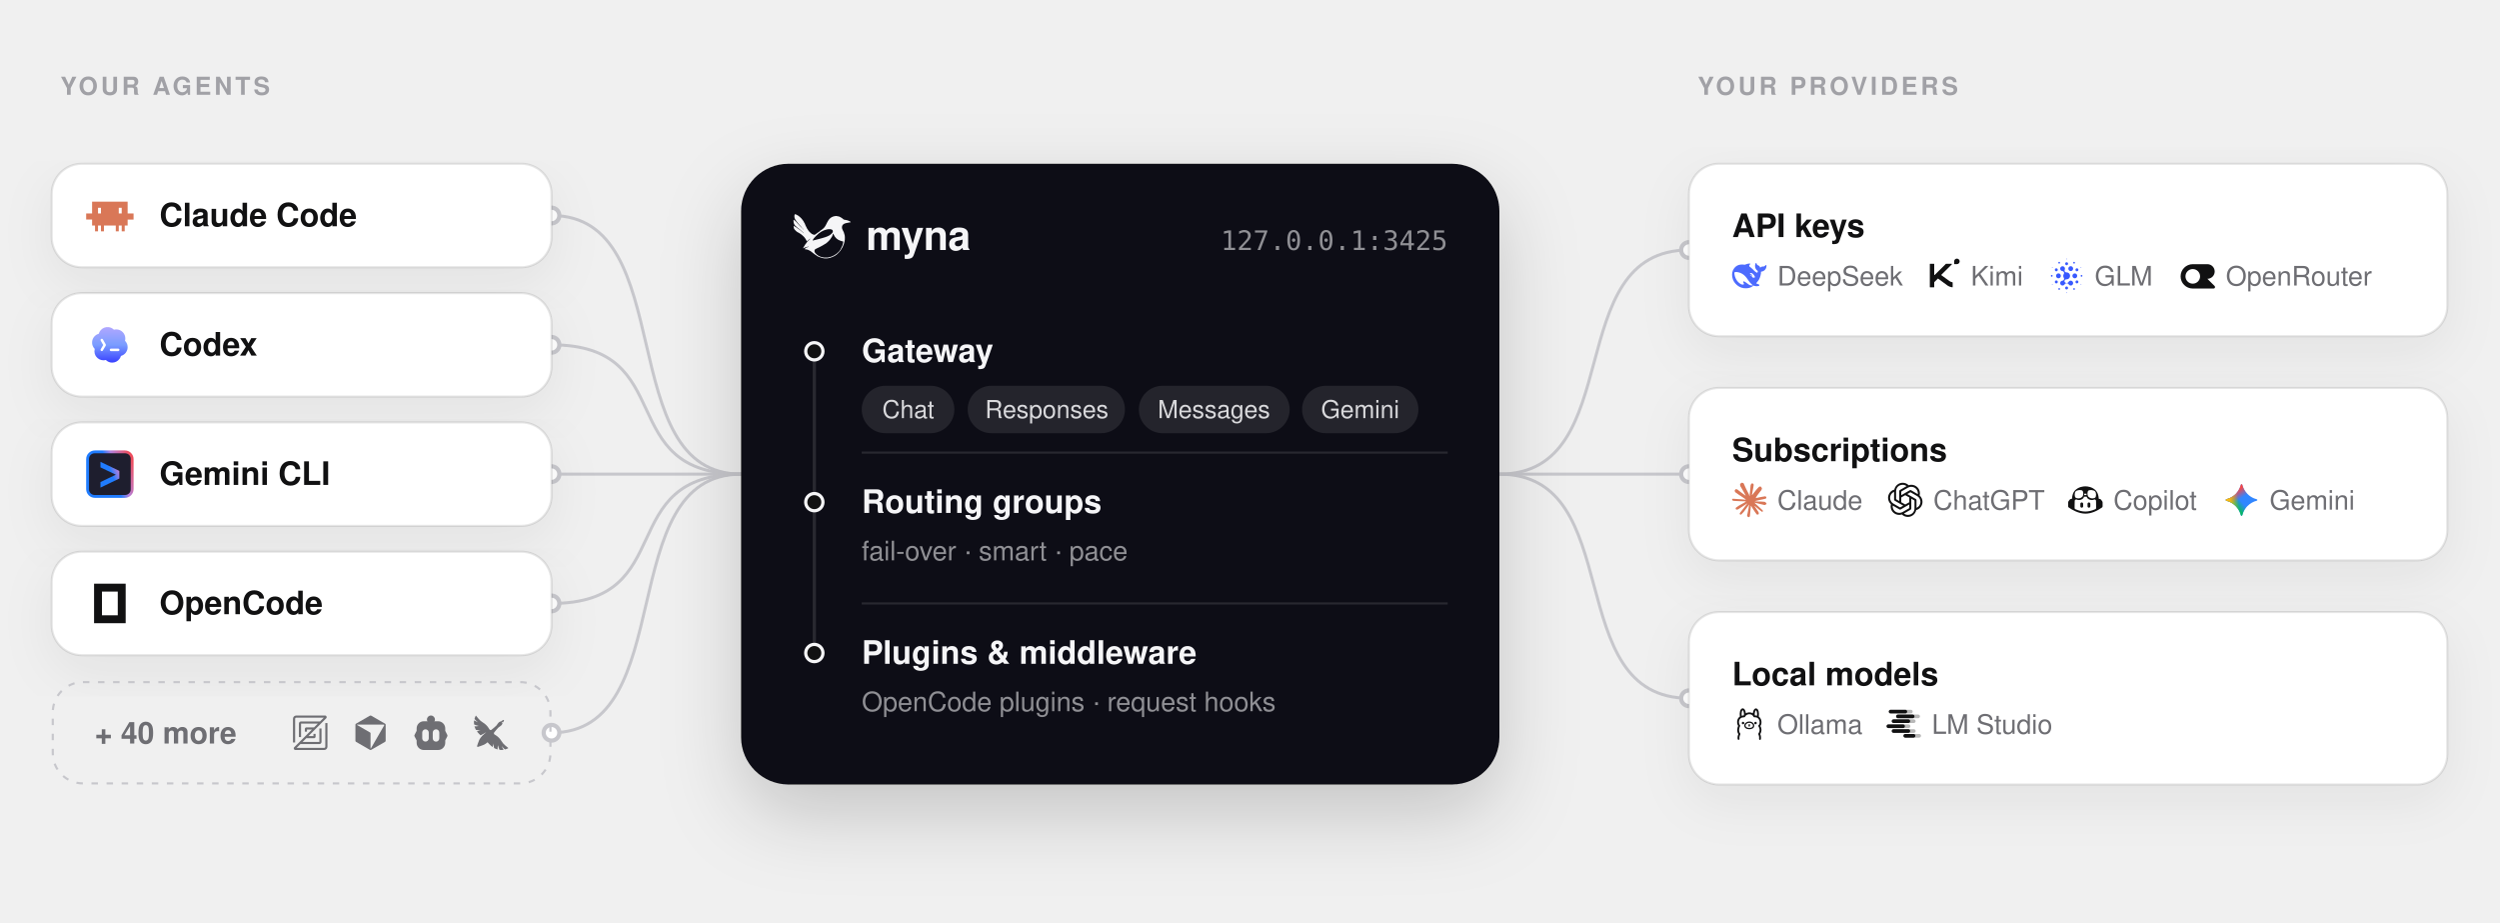
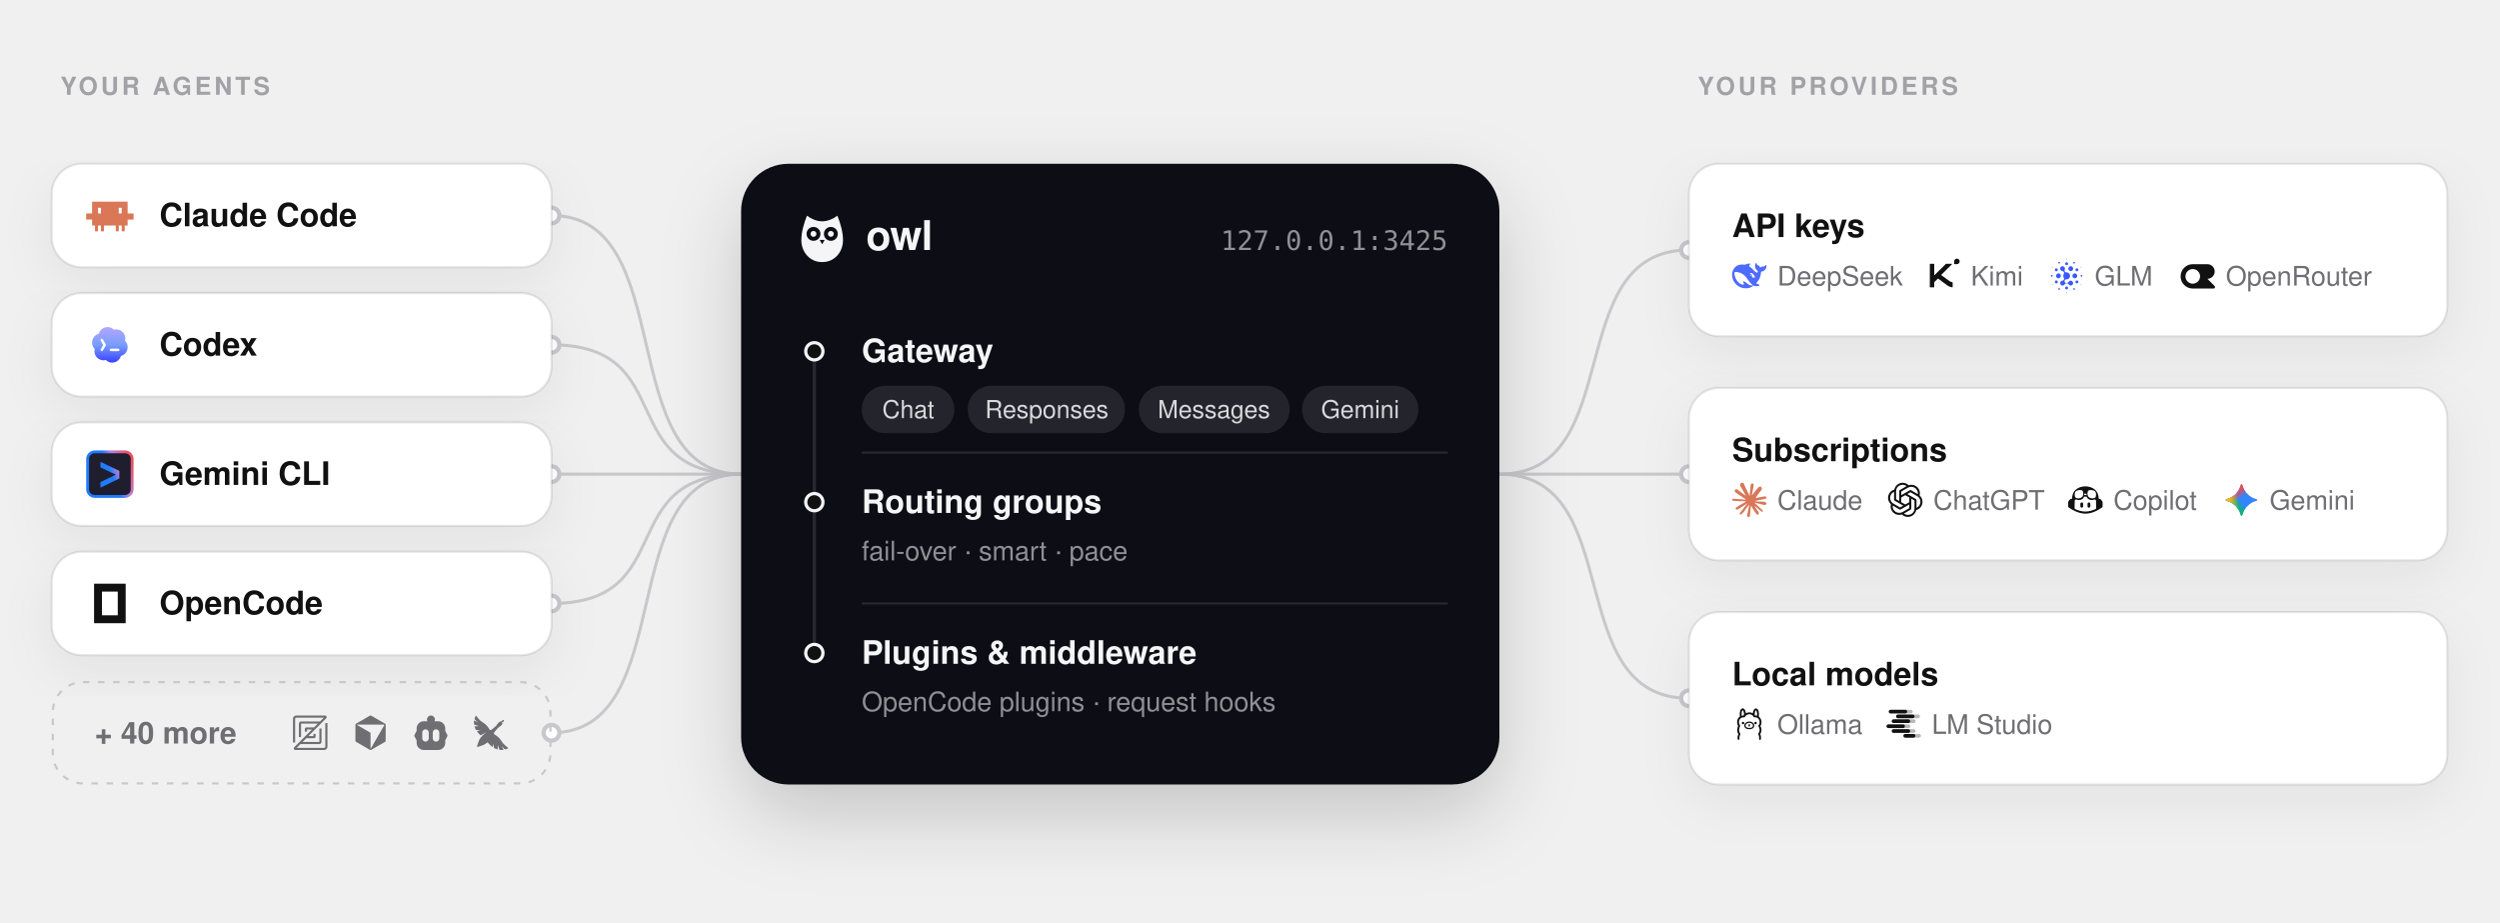
- <svg xmlns="http://www.w3.org/2000/svg" viewBox="0 0 1160 428" width="1160" height="428" role="img" aria-label="myna: agents → gateway → providers">
+ <svg xmlns="http://www.w3.org/2000/svg" viewBox="0 0 1160 428" width="1160" height="428" role="img" aria-label="owl: agents → gateway → providers">
  <defs>
    <filter id="s" x="-20%" y="-20%" width="140%" height="160%">
      <feDropShadow dx="0" dy="1" stdDeviation="1.2" flood-color="#000" flood-opacity="0.05" />
      <feDropShadow dx="0" dy="8" stdDeviation="12" flood-color="#000" flood-opacity="0.06" />
    </filter>
    <filter id="h" x="-30%" y="-30%" width="160%" height="190%">
      <feDropShadow dx="0" dy="14" stdDeviation="18" flood-color="#000" flood-opacity="0.18" />
    </filter>
    <marker id="dot" viewBox="0 0 8 8" refX="4" refY="4" markerWidth="8" markerHeight="8">
      <circle cx="4" cy="4" r="2.6" fill="#ffffff" stroke="#c7c7cc" stroke-width="1.4" />
    </marker>
  </defs>
  <g font-family="-apple-system, BlinkMacSystemFont, &quot;SF Pro Text&quot;, &quot;Segoe UI&quot;, &quot;PingFang SC&quot;, &quot;Hiragino Sans GB&quot;, &quot;Microsoft YaHei&quot;, Helvetica, Arial, sans-serif">
    <text x="28" y="44" font-size="11.5" font-weight="600" letter-spacing="1.4" fill="#a1a1a6">YOUR AGENTS</text>
    <text x="788" y="44" font-size="11.5" font-weight="600" letter-spacing="1.4" fill="#a1a1a6">YOUR PROVIDERS</text>
    <g fill="none" stroke="#c7c7cc" stroke-width="1.4" stroke-linecap="round">
      <path d="M256 100.0 C316 100.0 284 220.0 344 220.0" marker-start="url(#dot)" />
      <path d="M256 160.0 C316 160.0 284 220.0 344 220.0" marker-start="url(#dot)" />
      <path d="M256 220.0 C316 220.0 284 220.0 344 220.0" marker-start="url(#dot)" />
      <path d="M256 280.0 C316 280.0 284 220.0 344 220.0" marker-start="url(#dot)" />
      <path d="M256 340.0 C316 340.0 284 220.0 344 220.0" marker-start="url(#dot)" />
      <path d="M696 220.0 C756 220.0 724 116.0 784 116.0" marker-end="url(#dot)" />
      <path d="M696 220.0 C756 220.0 724 220.0 784 220.0" marker-end="url(#dot)" />
      <path d="M696 220.0 C756 220.0 724 324.0 784 324.0" marker-end="url(#dot)" />
    </g>
    <rect x="24" y="76" width="232" height="48" rx="14" fill="#ffffff" stroke="rgba(17,17,18,0.10)" filter="url(#s)" />
    <svg x="40" y="89.0" width="22" height="22" color="#111112" viewBox="0 0 24 24">
      <path clip-rule="evenodd" d="M20.998 10.949H24v3.102h-3v3.028h-1.487V20H18v-2.921h-1.487V20H15v-2.921H9V20H7.488v-2.921H6V20H4.487v-2.921H3V14.05H0V10.95h3V5h17.998v5.949zM6 10.949h1.488V8.102H6v2.847zm10.51 0H18V8.102h-1.49v2.847z" fill="#D97757" fill-rule="evenodd" />
    </svg>
    <text x="74" y="105.0" font-size="15" font-weight="590" fill="#111112">Claude Code</text>
    <rect x="24" y="136" width="232" height="48" rx="14" fill="#ffffff" stroke="rgba(17,17,18,0.10)" filter="url(#s)" />
    <svg x="40" y="149.0" width="22" height="22" color="#111112" viewBox="0 0 24 24">
      <path d="M19.503 0H4.496A4.496 4.496 0 000 4.496v15.007A4.496 4.496 0 004.496 24h15.007A4.496 4.496 0 0024 19.503V4.496A4.496 4.496 0 0019.503 0z" fill="#fff" />
      <path d="M9.064 3.344a4.578 4.578 0 012.285-.312c1 .115 1.891.54 2.673 1.275.01.01.024.017.037.021a.09.09 0 00.043 0 4.55 4.55 0 013.046.275l.047.022.116.057a4.581 4.581 0 012.188 2.399c.209.51.313 1.041.315 1.595a4.24 4.24 0 01-.134 1.223.123.123 0 00.03.115c.594.607.988 1.33 1.183 2.17.289 1.425-.007 2.71-.887 3.854l-.136.166a4.548 4.548 0 01-2.201 1.388.123.123 0 00-.081.076c-.191.551-.383 1.023-.74 1.494-.9 1.187-2.222 1.846-3.711 1.838-1.187-.006-2.239-.44-3.157-1.302a.107.107 0 00-.105-.024c-.388.125-.78.143-1.204.138a4.441 4.441 0 01-1.945-.466 4.544 4.544 0 01-1.61-1.335c-.152-.202-.303-.392-.414-.617a5.81 5.81 0 01-.37-.961 4.582 4.582 0 01-.014-2.298.124.124 0 00.006-.056.085.085 0 00-.027-.048 4.467 4.467 0 01-1.034-1.651 3.896 3.896 0 01-.251-1.192 5.189 5.189 0 01.141-1.6c.337-1.112.982-1.985 1.933-2.618.212-.141.413-.251.601-.33.215-.089.43-.164.646-.227a.098.098 0 00.065-.066 4.51 4.51 0 01.829-1.615 4.535 4.535 0 011.837-1.388zm3.482 10.565a.637.637 0 000 1.272h3.636a.637.637 0 100-1.272h-3.636zM8.462 9.23a.637.637 0 00-1.106.631l1.272 2.224-1.266 2.136a.636.636 0 101.095.649l1.454-2.455a.636.636 0 00.005-.64L8.462 9.23z" fill="url(#i2-lobe-icons-codex-_R_0_)" />
      <defs>
        <linearGradient gradientUnits="userSpaceOnUse" id="i2-lobe-icons-codex-_R_0_" x1="12" x2="12" y1="3" y2="21">
          <stop stop-color="#B1A7FF" />
          <stop offset=".5" stop-color="#7A9DFF" />
          <stop offset="1" stop-color="#3941FF" />
        </linearGradient>
      </defs>
    </svg>
    <text x="74" y="165.0" font-size="15" font-weight="590" fill="#111112">Codex</text>
    <rect x="24" y="196" width="232" height="48" rx="14" fill="#ffffff" stroke="rgba(17,17,18,0.10)" filter="url(#s)" />
    <svg x="40" y="209.0" width="22" height="22" color="#111112" viewBox="0 0 24 24">
      <path d="M0 4.391A4.391 4.391 0 014.391 0h15.217A4.391 4.391 0 0124 4.391v15.217A4.391 4.391 0 0119.608 24H4.391A4.391 4.391 0 010 19.608V4.391z" fill="url(#i3-lobe-icons-gemini-cli-_R_0_)" />
      <path clip-rule="evenodd" d="M19.74 1.444a2.816 2.816 0 012.816 2.816v15.48a2.816 2.816 0 01-2.816 2.816H4.26a2.816 2.816 0 01-2.816-2.816V4.26A2.816 2.816 0 014.26 1.444h15.48zM7.236 8.564l7.752 3.728-7.752 3.727v2.802l9.557-4.596v-3.866L7.236 5.763v2.801z" fill="#1E1E2E" fill-rule="evenodd" />
      <defs>
        <linearGradient gradientUnits="userSpaceOnUse" id="i3-lobe-icons-gemini-cli-_R_0_" x1="24" x2="0" y1="6.587" y2="16.494">
          <stop stop-color="#EE4D5D" />
          <stop offset=".328" stop-color="#B381DD" />
          <stop offset=".476" stop-color="#207CFE" />
        </linearGradient>
      </defs>
    </svg>
    <text x="74" y="225.0" font-size="15" font-weight="590" fill="#111112">Gemini CLI</text>
    <rect x="24" y="256" width="232" height="48" rx="14" fill="#ffffff" stroke="rgba(17,17,18,0.10)" filter="url(#s)" />
    <svg x="40" y="269.0" width="22" height="22" color="#111112" fill="currentColor" fill-rule="evenodd" viewBox="0 0 24 24">
      <path d="M16 6H8v12h8V6zm4 16H4V2h16v20z" />
    </svg>
    <text x="74" y="285.0" font-size="15" font-weight="590" fill="#111112">OpenCode</text>
    <rect x="24.5" y="316.5" width="231" height="47" rx="14" fill="none" stroke="#c7c7cc" stroke-dasharray="3 4" />
    <text x="44" y="345.0" font-size="14" font-weight="590" fill="#6e6e73">+ 40 more</text>
    <svg x="220" y="332.0" width="16" height="16" color="#6e6e73" fill="currentColor" fill-rule="evenodd" viewBox="0 0 24 24">
      <path d="M21.595 23.61c1.167-.254 2.405-.944 2.405-.944l-2.167-1.784a12.124 12.124 0 01-2.695-3.131 12.127 12.127 0 00-3.97-4.049l-.794-.462a1.115 1.115 0 01-.488-.815.844.844 0 01.154-.575c.413-.582 2.548-3.115 2.94-3.44.503-.416 1.065-.762 1.586-1.159.074-.056.148-.112.221-.17.003-.002.007-.004.009-.007.167-.131.325-.272.45-.438.453-.524.563-.988.59-1.193-.061-.197-.244-.639-.753-1.148.319.02.705.272 1.056.569.235-.376.481-.773.727-1.171.165-.266-.08-.465-.086-.471h-.001V3.22c-.007-.007-.206-.25-.471-.086-.567.35-1.134.702-1.639 1.021 0 0-.597-.012-1.305.599a2.464 2.464 0 00-.438.45l-.007.009c-.058.072-.114.147-.17.221-.397.521-.743 1.083-1.16 1.587-.323.391-2.857 2.526-3.44 2.94a.842.842 0 01-.574.153 1.115 1.115 0 01-.815-.488l-.462-.794a12.123 12.123 0 00-4.049-3.97 12.133 12.133 0 01-3.13-2.695L1.332 0S.643 1.238.39 2.405c.352.428 1.27 1.49 2.34 2.302C1.58 4.167.73 3.75.06 3.4c-.103.765-.063 1.92.043 2.816.726.317 1.961.806 3.219 1.066-1.006.236-2.11.278-2.961.262.15.554.358 1.119.64 1.688.119.263.25.52.39.77.452.125 2.222.383 3.164.171l-2.51.897a27.776 27.776 0 002.544 2.726c2.031-1.092 2.494-1.241 4.018-2.238-2.467 2.008-3.108 2.828-3.8 3.67l-.483.678c-.25.351-.469.725-.65 1.117-.61 1.31-1.47 4.1-1.47 4.1-.154.486.202.842.674.674 0 0 2.79-.861 4.1-1.47.392-.182.766-.4 1.118-.65l.677-.483c.227-.187.453-.37.701-.586 0 0 1.705 2.02 3.458 3.349l.896-2.511c-.211.942.046 2.712.17 3.163.252.142.509.272.772.392.569.28 1.134.49 1.688.64-.016-.853.026-1.956.261-2.962.26 1.258.75 2.493 1.067 3.219.895.106 2.051.146 2.816.043a73.87 73.87 0 01-1.308-2.67c.811 1.07 1.874 1.988 2.302 2.34h-.001z" />
    </svg>
    <svg x="192" y="332.0" width="16" height="16" color="#6e6e73" fill="currentColor" fill-rule="evenodd" viewBox="0 0 24 24">
      <path d="M17.035 3.991c2.75 0 4.98 2.24 4.98 5.003v1.667l1.45 2.896a1.01 1.01 0 01-.002.909l-1.448 2.864v1.668c0 2.762-2.23 5.002-4.98 5.002H7.074c-2.751 0-4.98-2.24-4.98-5.002V17.33l-1.48-2.855a1.01 1.01 0 01-.003-.927l1.482-2.887V8.994c0-2.763 2.23-5.003 4.98-5.003h9.962zM8.265 9.6a2.274 2.274 0 00-2.274 2.274v4.042a2.274 2.274 0 004.547 0v-4.042A2.274 2.274 0 008.265 9.6zm7.326 0a2.274 2.274 0 00-2.274 2.274v4.042a2.274 2.274 0 104.548 0v-4.042A2.274 2.274 0 0015.59 9.6z" />
      <path d="M12.054 5.558a2.779 2.779 0 100-5.558 2.779 2.779 0 000 5.558z" />
    </svg>
    <svg x="164" y="332.0" width="16" height="16" color="#6e6e73" fill="currentColor" fill-rule="evenodd" viewBox="0 0 24 24">
      <path d="M22.106 5.68L12.5.135a.998.998 0 00-.998 0L1.893 5.68a.84.84 0 00-.419.726v11.186c0 .3.16.577.42.727l9.607 5.547a.999.999 0 00.998 0l9.608-5.547a.84.84 0 00.42-.727V6.407a.84.84 0 00-.42-.726zm-.603 1.176L12.228 22.92c-.063.108-.228.064-.228-.061V12.34a.59.59 0 00-.295-.51l-9.11-5.26c-.107-.062-.063-.228.062-.228h18.55c.264 0 .428.286.296.514z" />
    </svg>
    <svg x="136" y="332.0" width="16" height="16" color="#6e6e73" fill="currentColor" fill-rule="evenodd" viewBox="0 0 96 96">
      <path clip-rule="evenodd" d="M9 6C7.343 6 6 7.343 6 9V75H0V9C0 4.029 4.029 0 9 0H89.379C93.388 0 95.395 4.847 92.561 7.682L43.055 57.188H57V51H63V58.688C63 61.173 60.985 63.188 58.5 63.188H37.055L26.743 73.5H73.5V36H79.5V73.5C79.5 76.814 76.814 79.5 73.5 79.5H20.743L10.243 90H87C88.657 90 90 88.657 90 87V21H96V87C96 91.971 91.971 96 87 96H6.621C2.612 96 0.605 91.153 3.439 88.318L52.757 39H39V45H33V37.5C33 35.015 35.015 33 37.5 33H58.757L69.257 22.5H22.5V60H16.5V22.5C16.5 19.186 19.186 16.5 22.5 16.5H75.257L85.757 6H9Z" />
    </svg>
    <rect x="784" y="76" width="352" height="80" rx="14" fill="#ffffff" stroke="rgba(17,17,18,0.10)" filter="url(#s)" />
    <text x="804" y="110" font-size="15" font-weight="590" fill="#111112">API keys</text>
    <svg x="804" y="120" width="16" height="16" color="#111112" viewBox="0 0 24 24">
      <path d="M23.748 4.482c-.254-.124-.364.113-.512.234-.051.039-.094.09-.137.136-.372.397-.806.657-1.373.626-.829-.046-1.537.214-2.163.848-.133-.782-.575-1.248-1.247-1.548-.352-.156-.708-.311-.955-.65-.172-.241-.219-.51-.305-.774-.055-.16-.11-.323-.293-.35-.2-.031-.278.136-.356.276-.313.572-.434 1.202-.422 1.84.027 1.436.633 2.58 1.838 3.393.137.093.172.187.129.323-.082.28-.18.552-.266.833-.055.179-.137.217-.329.14a5.526 5.526 0 01-1.736-1.18c-.857-.828-1.631-1.742-2.597-2.458a11.365 11.365 0 00-.689-.471c-.985-.957.13-1.743.388-1.836.27-.098.093-.432-.779-.428-.872.004-1.67.295-2.687.684a3.055 3.055 0 01-.465.137 9.597 9.597 0 00-2.883-.102c-1.885.21-3.39 1.102-4.497 2.623C.082 8.606-.231 10.684.152 12.85c.403 2.284 1.569 4.175 3.36 5.653 1.858 1.533 3.997 2.284 6.438 2.14 1.482-.085 3.133-.284 4.994-1.86.47.234.962.327 1.78.397.63.059 1.236-.03 1.705-.128.735-.156.684-.837.419-.961-2.155-1.004-1.682-.595-2.113-.926 1.096-1.296 2.746-2.642 3.392-7.003.05-.347.007-.565 0-.845-.004-.17.035-.237.23-.256a4.173 4.173 0 001.545-.475c1.396-.763 1.96-2.015 2.093-3.517.02-.23-.004-.467-.247-.588zM11.581 18c-2.089-1.642-3.102-2.183-3.52-2.16-.392.024-.321.471-.235.763.09.288.207.486.371.739.114.167.192.416-.113.603-.673.416-1.842-.14-1.897-.167-1.361-.802-2.5-1.86-3.301-3.307-.774-1.393-1.224-2.887-1.298-4.482-.02-.386.093-.522.477-.592a4.696 4.696 0 011.529-.039c2.132.312 3.946 1.265 5.468 2.774.868.86 1.525 1.887 2.202 2.891.72 1.066 1.494 2.082 2.48 2.914.348.292.625.514.891.677-.802.09-2.14.11-3.054-.614zm1-6.44a.306.306 0 01.415-.287.302.302 0 01.2.288.306.306 0 01-.31.307.303.303 0 01-.304-.308zm3.11 1.596c-.2.081-.399.151-.59.16a1.245 1.245 0 01-.798-.254c-.274-.23-.47-.358-.552-.758a1.73 1.73 0 01.016-.588c.07-.327-.008-.537-.239-.727-.187-.156-.426-.199-.688-.199a.559.559 0 01-.254-.078c-.11-.054-.2-.19-.114-.358.028-.054.16-.186.192-.21.356-.202.767-.136 1.146.016.352.144.618.408 1.001.782.391.451.462.576.685.914.176.265.336.537.445.848.067.195-.019.354-.25.452z" fill="#4D6BFE" />
    </svg>
    <text x="825" y="132.5" font-size="12.5" fill="#6e6e73">DeepSeek</text>
    <svg x="893.8" y="120" width="16" height="16" color="#111112" fill="currentColor" fill-rule="evenodd" viewBox="0 0 24 24">
      <path d="M21.846 0a1.923 1.923 0 110 3.846H20.15a.226.226 0 01-.227-.226V1.923C19.923.861 20.784 0 21.846 0z" />
      <path d="M11.065 11.199l7.257-7.2c.137-.136.06-.41-.116-.41H14.3a.164.164 0 00-.117.051l-7.82 7.756c-.122.12-.302.013-.302-.179V3.82c0-.127-.083-.23-.185-.23H3.186c-.103 0-.186.103-.186.23V19.77c0 .128.083.23.186.23h2.69c.103 0 .186-.102.186-.23v-3.25c0-.069.025-.135.069-.178l2.424-2.406a.158.158 0 01.205-.023l6.484 4.772a7.677 7.677 0 003.453 1.283c.108.012.2-.095.2-.23v-3.06c0-.117-.07-.212-.164-.227a5.028 5.028 0 01-2.027-.807l-5.613-4.064c-.117-.078-.132-.279-.028-.381z" />
    </svg>
    <text x="914.8" y="132.5" font-size="12.5" fill="#6e6e73">Kimi</text>
    <svg x="951.3" y="120" width="16" height="16" color="#111112" viewBox="0 0 24 24">
      <path d="M11.991 23.503a.24.24 0 00-.244.248.24.24 0 00.244.249.24.24 0 00.245-.249.24.24 0 00-.22-.247l-.025-.001zM9.671 5.365a1.697 1.697 0 011.099 2.132l-.071.172-.016.04-.018.054c-.07.16-.104.32-.104.498-.035.71.47 1.279 1.186 1.314h.366c1.309.053 2.338 1.173 2.286 2.523-.052 1.332-1.152 2.38-2.478 2.327h-.174c-.715.018-1.274.64-1.239 1.368 0 .124.018.23.053.337.209.373.54.658.96.8.75.23 1.517-.125 1.9-.782l.018-.035c.402-.64 1.17-.96 1.92-.711.854.284 1.378 1.226 1.099 2.167a1.661 1.661 0 01-2.077 1.102 1.711 1.711 0 01-.907-.711l-.017-.035c-.2-.323-.463-.58-.851-.711l-.056-.018a1.646 1.646 0 00-1.954.746 1.66 1.66 0 01-1.065.764 1.677 1.677 0 01-1.989-1.279c-.209-.906.332-1.83 1.257-2.043a1.51 1.51 0 01.296-.035h.018c.68-.071 1.151-.622 1.116-1.333a1.307 1.307 0 00-.227-.693 2.515 2.515 0 01-.366-1.403 2.39 2.39 0 01.366-1.208c.14-.195.21-.444.227-.693.018-.71-.506-1.261-1.186-1.332l-.07-.018a1.43 1.43 0 01-.299-.07l-.05-.019a1.7 1.7 0 01-1.047-2.114 1.68 1.68 0 012.094-1.101zm-5.575 10.11c.26-.264.639-.367.994-.27.355.096.633.379.728.74.095.362-.007.748-.267 1.013-.402.41-1.053.41-1.455 0a1.062 1.062 0 010-1.482zm14.845-.294c.359-.09.738.024.992.297.254.274.344.665.237 1.025-.107.36-.396.634-.756.718-.551.128-1.1-.22-1.23-.781a1.05 1.05 0 01.757-1.26zm-.064-4.39c.314.32.49.753.49 1.206 0 .452-.176.886-.49 1.206-.315.32-.74.5-1.185.5-.444 0-.87-.18-1.184-.5a1.727 1.727 0 010-2.412 1.654 1.654 0 012.369 0zm-11.243.163c.364.484.447 1.128.218 1.691a1.665 1.665 0 01-2.188.923c-.855-.36-1.26-1.358-.907-2.228a1.68 1.68 0 011.33-1.038c.593-.08 1.183.169 1.547.652zm11.545-4.221c.368 0 .708.2.892.524.184.324.184.724 0 1.048a1.026 1.026 0 01-.892.524c-.568 0-1.03-.47-1.03-1.048 0-.579.462-1.048 1.03-1.048zm-14.358 0c.368 0 .707.2.891.524.184.324.184.724 0 1.048a1.026 1.026 0 01-.891.524c-.569 0-1.03-.47-1.03-1.048 0-.579.461-1.048 1.03-1.048zm10.031-1.475c.925 0 1.675.764 1.675 1.706s-.75 1.705-1.675 1.705-1.674-.763-1.674-1.705c0-.942.75-1.706 1.674-1.706zm-2.626-.684c.362-.082.653-.356.761-.718a1.062 1.062 0 00-.238-1.028 1.017 1.017 0 00-.996-.294c-.547.14-.881.7-.752 1.257.13.558.675.907 1.225.783zm0 16.876c.359-.087.644-.36.75-.72a1.062 1.062 0 00-.237-1.019 1.018 1.018 0 00-.985-.301 1.037 1.037 0 00-.762.717c-.108.361-.017.754.239 1.028.245.263.606.377.953.305l.043-.01zM17.19 3.5a.631.631 0 00.628-.64c0-.355-.279-.64-.628-.64a.631.631 0 00-.628.64c0 .355.28.64.628.64zm-10.38 0a.631.631 0 00.628-.64c0-.355-.28-.64-.628-.64a.631.631 0 00-.628.64c0 .355.279.64.628.64zm-5.182 7.852a.631.631 0 00-.628.64c0 .354.28.639.628.639a.63.63 0 00.627-.606l.001-.034a.62.62 0 00-.628-.64zm5.182 9.13a.631.631 0 00-.628.64c0 .355.279.64.628.64a.631.631 0 00.628-.64c0-.355-.28-.64-.628-.64zm10.38.018a.631.631 0 00-.628.64c0 .355.28.64.628.64a.631.631 0 00.628-.64c0-.355-.279-.64-.628-.64zm5.182-9.148a.631.631 0 00-.628.64c0 .354.279.639.628.639a.631.631 0 00.628-.64c0-.355-.28-.64-.628-.64zm-.384-4.992a.24.24 0 00.244-.249.24.24 0 00-.244-.249.24.24 0 00-.244.249c0 .142.122.249.244.249zM11.991.497a.24.24 0 00.245-.248A.24.24 0 0011.99 0a.24.24 0 00-.244.249c0 .133.108.236.223.247l.021.001zM2.011 6.36a.24.24 0 00.245-.249.24.24 0 00-.244-.249.24.24 0 00-.244.249.24.24 0 00.244.249zm0 11.263a.24.24 0 00-.243.248.24.24 0 00.244.249.24.24 0 00.244-.249.252.252 0 00-.244-.248zm19.995-.018a.24.24 0 00-.245.248.24.24 0 00.245.25.24.24 0 00.244-.25.252.252 0 00-.244-.248z" fill="#3859FF" fill-rule="nonzero" />
    </svg>
    <text x="972.3" y="132.5" font-size="12.5" fill="#6e6e73">GLM</text>
    <svg x="1012.2" y="120" width="16" height="16" color="#111112" fill="currentColor" fill-rule="evenodd" viewBox="0 0 24 24">
      <path d="M18.654 3.87a5.087 5.087 0 110 10.174L23.7 19.09c.64.641.187 1.737-.72 1.737H8.48a8.479 8.479 0 010-16.958h10.175zM8.479 7.26a5.087 5.087 0 100 10.176 5.087 5.087 0 000-10.175z" />
    </svg>
    <text x="1033.2" y="132.5" font-size="12.5" fill="#6e6e73">OpenRouter</text>
    <rect x="784" y="180" width="352" height="80" rx="14" fill="#ffffff" stroke="rgba(17,17,18,0.10)" filter="url(#s)" />
    <text x="804" y="214" font-size="15" font-weight="590" fill="#111112">Subscriptions</text>
    <svg x="804" y="224" width="16" height="16" color="#111112" viewBox="0 0 24 24">
      <path d="M4.709 15.955l4.72-2.647.08-.23-.08-.128H9.2l-.79-.048-2.698-.073-2.339-.097-2.266-.122-.571-.121L0 11.784l.055-.352.48-.321.686.06 1.52.103 2.278.158 1.652.097 2.449.255h.389l.055-.157-.134-.098-.103-.097-2.358-1.596-2.552-1.688-1.336-.972-.724-.491-.364-.462-.158-1.008.656-.722.881.06.225.061.893.686 1.908 1.476 2.491 1.833.365.304.145-.103.019-.073-.164-.274-1.355-2.446-1.446-2.49-.644-1.032-.17-.619a2.97 2.97 0 01-.104-.729L6.283.134 6.696 0l.996.134.42.364.62 1.414 1.002 2.229 1.555 3.03.456.898.243.832.091.255h.158V9.01l.128-1.706.237-2.095.23-2.695.08-.76.376-.91.747-.492.584.28.48.685-.067.444-.286 1.851-.559 2.903-.364 1.942h.212l.243-.242.985-1.306 1.652-2.064.73-.82.85-.904.547-.431h1.033l.76 1.129-.34 1.166-1.064 1.347-.881 1.142-1.264 1.7-.79 1.36.073.11.188-.02 2.856-.606 1.543-.28 1.841-.315.833.388.091.395-.328.807-1.969.486-2.309.462-3.439.813-.042.03.049.061 1.549.146.662.036h1.622l3.02.225.79.522.474.638-.079.485-1.215.62-1.64-.389-3.829-.91-1.312-.329h-.182v.11l1.093 1.068 2.006 1.81 2.509 2.33.127.578-.322.455-.34-.049-2.205-1.657-.851-.747-1.926-1.62h-.128v.17l.444.649 2.345 3.521.122 1.08-.17.353-.608.213-.668-.122-1.374-1.925-1.415-2.167-1.143-1.943-.14.08-.674 7.254-.316.37-.729.28-.607-.461-.322-.747.322-1.476.389-1.924.315-1.53.286-1.9.17-.632-.012-.042-.14.018-1.434 1.967-2.18 2.945-1.726 1.845-.414.164-.717-.37.067-.662.401-.589 2.388-3.036 1.44-1.882.93-1.086-.006-.158h-.055L4.132 18.56l-1.13.146-.487-.456.061-.746.231-.243 1.908-1.312-.006.006z" fill="#D97757" fill-rule="nonzero" />
    </svg>
    <text x="825" y="236.5" font-size="12.5" fill="#6e6e73">Claude</text>
    <svg x="876.4" y="224" width="16" height="16" color="#111112" fill="currentColor" fill-rule="evenodd" viewBox="0 0 24 24">
      <path d="M9.205 8.658v-2.26c0-.19.072-.333.238-.428l4.543-2.616c.619-.357 1.356-.523 2.117-.523 2.854 0 4.662 2.212 4.662 4.566 0 .167 0 .357-.024.547l-4.71-2.759a.797.797 0 00-.856 0l-5.97 3.473zm10.609 8.8V12.06c0-.333-.143-.57-.429-.737l-5.97-3.473 1.95-1.118a.433.433 0 01.476 0l4.543 2.617c1.309.76 2.189 2.378 2.189 3.948 0 1.808-1.07 3.473-2.76 4.163zM7.802 12.703l-1.95-1.142c-.167-.095-.239-.238-.239-.428V5.899c0-2.545 1.95-4.472 4.591-4.472 1 0 1.927.333 2.712.928L8.23 5.067c-.285.166-.428.404-.428.737v6.898zM12 15.128l-2.795-1.57v-3.33L12 8.658l2.795 1.57v3.33L12 15.128zm1.796 7.23c-1 0-1.927-.332-2.712-.927l4.686-2.712c.285-.166.428-.404.428-.737v-6.898l1.974 1.142c.167.095.238.238.238.428v5.233c0 2.545-1.974 4.472-4.614 4.472zm-5.637-5.303l-4.544-2.617c-1.308-.761-2.188-2.378-2.188-3.948A4.482 4.482 0 014.21 6.327v5.423c0 .333.143.571.428.738l5.947 3.449-1.95 1.118a.432.432 0 01-.476 0zm-.262 3.9c-2.688 0-4.662-2.021-4.662-4.519 0-.19.024-.38.047-.57l4.686 2.71c.286.167.571.167.856 0l5.97-3.448v2.26c0 .19-.07.333-.237.428l-4.543 2.616c-.619.357-1.356.523-2.117.523zm5.899 2.83a5.947 5.947 0 005.827-4.756C22.287 18.339 24 15.84 24 13.296c0-1.665-.713-3.282-1.998-4.448.119-.5.19-.999.19-1.498 0-3.401-2.759-5.947-5.946-5.947-.642 0-1.26.095-1.88.31A5.962 5.962 0 0010.205 0a5.947 5.947 0 00-5.827 4.757C1.713 5.447 0 7.945 0 10.49c0 1.666.713 3.283 1.998 4.448-.119.5-.19 1-.19 1.499 0 3.401 2.759 5.946 5.946 5.946.642 0 1.26-.095 1.88-.309a5.96 5.96 0 004.162 1.713z" />
    </svg>
    <text x="897.4" y="236.5" font-size="12.5" fill="#6e6e73">ChatGPT</text>
    <svg x="960.0" y="224" width="16" height="16" color="#111112" fill="currentColor" fill-rule="evenodd" viewBox="0 0 24 24">
      <path d="M19.245 5.364c1.322 1.36 1.877 3.216 2.11 5.817.622 0 1.2.135 1.592.654l.73.964c.21.278.323.61.323.955v2.62c0 .339-.173.669-.453.868C20.239 19.602 16.157 21.5 12 21.5c-4.6 0-9.205-2.583-11.547-4.258-.28-.2-.452-.53-.453-.868v-2.62c0-.345.113-.679.321-.956l.73-.963c.392-.517.974-.654 1.593-.654l.029-.297c.25-2.446.81-4.213 2.082-5.52 2.461-2.54 5.71-2.851 7.146-2.864h.198c1.436.013 4.685.323 7.146 2.864zm-7.244 4.328c-.284 0-.613.016-.962.05-.123.447-.305.85-.57 1.108-1.05 1.023-2.316 1.18-2.994 1.18-.638 0-1.306-.13-1.851-.464-.516.165-1.012.403-1.044.996a65.882 65.882 0 00-.063 2.884l-.002.48c-.002.563-.005 1.126-.013 1.69.002.326.204.63.51.765 2.482 1.102 4.83 1.657 6.99 1.657 2.156 0 4.504-.555 6.985-1.657a.854.854 0 00.51-.766c.03-1.682.006-3.372-.076-5.053-.031-.596-.528-.83-1.046-.996-.546.333-1.212.464-1.85.464-.677 0-1.942-.157-2.993-1.18-.266-.258-.447-.661-.57-1.108-.32-.032-.64-.049-.96-.05zm-2.525 4.013c.539 0 .976.426.976.95v1.753c0 .525-.437.95-.976.95a.964.964 0 01-.976-.95v-1.752c0-.525.437-.951.976-.951zm5 0c.539 0 .976.426.976.95v1.753c0 .525-.437.95-.976.95a.964.964 0 01-.976-.95v-1.752c0-.525.437-.951.976-.951zM7.635 5.087c-1.05.102-1.935.438-2.385.906-.975 1.037-.765 3.668-.21 4.224.405.394 1.17.657 1.995.657h.09c.649-.013 1.785-.176 2.73-1.11.435-.41.705-1.433.675-2.47-.03-.834-.27-1.52-.63-1.813-.39-.336-1.275-.482-2.265-.394zm6.465.394c-.36.292-.6.98-.63 1.813-.03 1.037.24 2.06.675 2.47.968.957 2.136 1.104 2.776 1.11h.044c.825 0 1.59-.263 1.995-.657.555-.556.765-3.187-.21-4.224-.45-.468-1.335-.804-2.385-.906-.99-.088-1.875.058-2.265.394zM12 7.615c-.24 0-.525.015-.84.044.03.16.045.336.06.526l-.001.159a2.94 2.94 0 01-.014.25c.225-.022.425-.027.612-.028h.366c.187 0 .387.006.612.028-.015-.146-.015-.277-.015-.409.015-.19.03-.365.06-.526a9.29 9.29 0 00-.84-.044z" />
    </svg>
    <text x="981.0" y="236.5" font-size="12.5" fill="#6e6e73">Copilot</text>
    <svg x="1032.5" y="224" width="16" height="16" color="#111112" viewBox="0 0 24 24">
      <path d="M20.616 10.835a14.147 14.147 0 01-4.45-3.001 14.111 14.111 0 01-3.678-6.452.503.503 0 00-.975 0 14.134 14.134 0 01-3.679 6.452 14.155 14.155 0 01-4.45 3.001c-.65.28-1.318.505-2.002.678a.502.502 0 000 .975c.684.172 1.35.397 2.002.677a14.147 14.147 0 014.45 3.001 14.112 14.112 0 013.679 6.453.502.502 0 00.975 0c.172-.685.397-1.351.677-2.003a14.145 14.145 0 013.001-4.45 14.113 14.113 0 016.453-3.678.503.503 0 000-.975 13.245 13.245 0 01-2.003-.678z" fill="#3186FF" />
      <path d="M20.616 10.835a14.147 14.147 0 01-4.45-3.001 14.111 14.111 0 01-3.678-6.452.503.503 0 00-.975 0 14.134 14.134 0 01-3.679 6.452 14.155 14.155 0 01-4.45 3.001c-.65.28-1.318.505-2.002.678a.502.502 0 000 .975c.684.172 1.35.397 2.002.677a14.147 14.147 0 014.45 3.001 14.112 14.112 0 013.679 6.453.502.502 0 00.975 0c.172-.685.397-1.351.677-2.003a14.145 14.145 0 013.001-4.45 14.113 14.113 0 016.453-3.678.503.503 0 000-.975 13.245 13.245 0 01-2.003-.678z" fill="url(#i16-lobe-icons-gemini-0-_R_0_)" />
      <path d="M20.616 10.835a14.147 14.147 0 01-4.45-3.001 14.111 14.111 0 01-3.678-6.452.503.503 0 00-.975 0 14.134 14.134 0 01-3.679 6.452 14.155 14.155 0 01-4.45 3.001c-.65.28-1.318.505-2.002.678a.502.502 0 000 .975c.684.172 1.35.397 2.002.677a14.147 14.147 0 014.45 3.001 14.112 14.112 0 013.679 6.453.502.502 0 00.975 0c.172-.685.397-1.351.677-2.003a14.145 14.145 0 013.001-4.45 14.113 14.113 0 016.453-3.678.503.503 0 000-.975 13.245 13.245 0 01-2.003-.678z" fill="url(#i16-lobe-icons-gemini-1-_R_0_)" />
      <path d="M20.616 10.835a14.147 14.147 0 01-4.45-3.001 14.111 14.111 0 01-3.678-6.452.503.503 0 00-.975 0 14.134 14.134 0 01-3.679 6.452 14.155 14.155 0 01-4.45 3.001c-.65.28-1.318.505-2.002.678a.502.502 0 000 .975c.684.172 1.35.397 2.002.677a14.147 14.147 0 014.45 3.001 14.112 14.112 0 013.679 6.453.502.502 0 00.975 0c.172-.685.397-1.351.677-2.003a14.145 14.145 0 013.001-4.45 14.113 14.113 0 016.453-3.678.503.503 0 000-.975 13.245 13.245 0 01-2.003-.678z" fill="url(#i16-lobe-icons-gemini-2-_R_0_)" />
      <defs>
        <linearGradient gradientUnits="userSpaceOnUse" id="i16-lobe-icons-gemini-0-_R_0_" x1="7" x2="11" y1="15.5" y2="12">
          <stop stop-color="#08B962" />
          <stop offset="1" stop-color="#08B962" stop-opacity="0" />
        </linearGradient>
        <linearGradient gradientUnits="userSpaceOnUse" id="i16-lobe-icons-gemini-1-_R_0_" x1="8" x2="11.5" y1="5.5" y2="11">
          <stop stop-color="#F94543" />
          <stop offset="1" stop-color="#F94543" stop-opacity="0" />
        </linearGradient>
        <linearGradient gradientUnits="userSpaceOnUse" id="i16-lobe-icons-gemini-2-_R_0_" x1="3.5" x2="17.5" y1="13.5" y2="12">
          <stop stop-color="#FABC12" />
          <stop offset=".46" stop-color="#FABC12" stop-opacity="0" />
        </linearGradient>
      </defs>
    </svg>
    <text x="1053.5" y="236.5" font-size="12.5" fill="#6e6e73">Gemini</text>
    <rect x="784" y="284" width="352" height="80" rx="14" fill="#ffffff" stroke="rgba(17,17,18,0.10)" filter="url(#s)" />
    <text x="804" y="318" font-size="15" font-weight="590" fill="#111112">Local models</text>
    <svg x="804" y="328" width="16" height="16" color="#111112" fill="currentColor" fill-rule="evenodd" viewBox="0 0 24 24">
      <path d="M7.905 1.09c.216.085.411.225.588.41.295.306.544.744.734 1.263.191.522.315 1.1.362 1.68a5.054 5.054 0 012.049-.636l.051-.004c.87-.07 1.73.087 2.48.474.101.053.2.11.297.17.05-.569.172-1.134.36-1.644.19-.52.439-.957.733-1.264a1.67 1.67 0 01.589-.41c.257-.1.53-.118.796-.042.401.114.745.368 1.016.737.248.337.434.769.561 1.287.23.934.27 2.163.115 3.645l.053.04.026.019c.757.576 1.284 1.397 1.563 2.35.435 1.487.216 3.155-.534 4.088l-.018.021.002.003c.417.762.67 1.567.724 2.4l.002.03c.064 1.065-.2 2.137-.814 3.19l-.007.01.01.024c.472 1.157.62 2.322.438 3.486l-.006.039a.651.651 0 01-.747.536.648.648 0 01-.54-.742c.167-1.033.01-2.069-.48-3.123a.643.643 0 01.04-.617l.004-.006c.604-.924.854-1.83.8-2.72-.046-.779-.325-1.544-.8-2.273a.644.644 0 01.18-.886l.009-.006c.243-.159.467-.565.58-1.12a4.229 4.229 0 00-.095-1.974c-.205-.7-.58-1.284-1.105-1.683-.595-.454-1.383-.673-2.38-.61a.653.653 0 01-.632-.371c-.314-.665-.772-1.141-1.343-1.436a3.288 3.288 0 00-1.772-.332c-1.245.099-2.343.801-2.67 1.686a.652.652 0 01-.61.425c-1.067.002-1.893.252-2.497.703-.522.39-.878.935-1.066 1.588a4.07 4.07 0 00-.068 1.886c.112.558.331 1.02.582 1.269l.008.007c.212.207.257.53.109.785-.36.622-.629 1.549-.673 2.44-.05 1.018.186 1.902.719 2.536l.016.019a.643.643 0 01.095.69c-.576 1.236-.753 2.252-.562 3.052a.652.652 0 01-1.269.298c-.243-1.018-.078-2.184.473-3.498l.014-.035-.008-.012a4.339 4.339 0 01-.598-1.309l-.005-.019a5.764 5.764 0 01-.177-1.785c.044-.91.278-1.842.622-2.59l.012-.026-.002-.002c-.293-.418-.51-.953-.63-1.545l-.005-.024a5.352 5.352 0 01.093-2.49c.262-.915.777-1.701 1.536-2.269.06-.045.123-.09.186-.132-.159-1.493-.119-2.73.112-3.67.127-.518.314-.95.562-1.287.27-.368.614-.622 1.015-.737.266-.076.54-.059.797.042zm4.116 9.09c.936 0 1.8.313 2.446.855.63.527 1.005 1.235 1.005 1.94 0 .888-.406 1.58-1.133 2.022-.62.375-1.451.557-2.403.557-1.009 0-1.871-.259-2.493-.734-.617-.47-.963-1.13-.963-1.845 0-.707.398-1.417 1.056-1.946.668-.537 1.55-.849 2.485-.849zm0 .896a3.07 3.07 0 00-1.916.65c-.461.37-.722.835-.722 1.25 0 .428.21.829.61 1.134.455.347 1.124.548 1.943.548.799 0 1.473-.147 1.932-.426.463-.28.7-.686.7-1.257 0-.423-.246-.89-.683-1.256-.484-.405-1.14-.643-1.864-.643zm.662 1.21l.004.004c.12.151.095.37-.056.49l-.292.23v.446a.375.375 0 01-.376.373.375.375 0 01-.376-.373v-.46l-.271-.218a.347.347 0 01-.052-.49.353.353 0 01.494-.051l.215.172.22-.174a.353.353 0 01.49.051zm-5.04-1.919c.478 0 .867.39.867.871a.87.87 0 01-.868.871.87.87 0 01-.867-.87.87.87 0 01.867-.872zm8.706 0c.48 0 .868.39.868.871a.87.87 0 01-.868.871.87.87 0 01-.867-.87.87.87 0 01.867-.872zM7.44 2.3l-.003.002a.659.659 0 00-.285.238l-.005.006c-.138.189-.258.467-.348.832-.17.692-.216 1.631-.124 2.782.43-.128.899-.208 1.404-.237l.01-.001.019-.034c.046-.082.095-.161.148-.239.123-.771.022-1.692-.253-2.444-.134-.364-.297-.65-.453-.813a.628.628 0 00-.107-.09L7.44 2.3zm9.174.04l-.002.001a.628.628 0 00-.107.09c-.156.163-.32.45-.453.814-.29.794-.387 1.776-.23 2.572l.058.097.008.014h.03a5.184 5.184 0 011.466.212c.086-1.124.038-2.043-.128-2.722-.09-.365-.21-.643-.349-.832l-.004-.006a.659.659 0 00-.285-.239h-.004z" />
    </svg>
    <text x="825" y="340.5" font-size="12.5" fill="#6e6e73">Ollama</text>
    <svg x="875.7" y="328" width="16" height="16" color="#111112" fill="currentColor" fill-rule="evenodd" viewBox="0 0 24 24">
      <path d="M2.84 2a1.273 1.273 0 100 2.547h14.107a1.273 1.273 0 100-2.547H2.84zM7.935 5.33a1.273 1.273 0 000 2.548H22.04a1.274 1.274 0 000-2.547H7.935zM3.624 9.935c0-.704.57-1.274 1.274-1.274h14.106a1.274 1.274 0 010 2.547H4.898c-.703 0-1.274-.57-1.274-1.273zM1.273 12.188a1.273 1.273 0 100 2.547H15.38a1.274 1.274 0 000-2.547H1.273zM3.624 16.792c0-.704.57-1.274 1.274-1.274h14.106a1.273 1.273 0 110 2.547H4.898c-.703 0-1.274-.57-1.274-1.273zM13.029 18.849a1.273 1.273 0 100 2.547h9.698a1.273 1.273 0 100-2.547h-9.698z" fill-opacity=".3" />
      <path d="M2.84 2a1.273 1.273 0 100 2.547h10.287a1.274 1.274 0 000-2.547H2.84zM7.935 5.33a1.273 1.273 0 000 2.548H18.22a1.274 1.274 0 000-2.547H7.935zM3.624 9.935c0-.704.57-1.274 1.274-1.274h10.286a1.273 1.273 0 010 2.547H4.898c-.703 0-1.274-.57-1.274-1.273zM1.273 12.188a1.273 1.273 0 100 2.547H11.56a1.274 1.274 0 000-2.547H1.273zM3.624 16.792c0-.704.57-1.274 1.274-1.274h10.286a1.273 1.273 0 110 2.547H4.898c-.703 0-1.274-.57-1.274-1.273zM13.029 18.849a1.273 1.273 0 100 2.547h5.78a1.273 1.273 0 100-2.547h-5.78z" />
    </svg>
    <text x="896.7" y="340.5" font-size="12.5" fill="#6e6e73">LM Studio</text>
    <rect x="344" y="76" width="352" height="288" rx="22" fill="#111112" filter="url(#h)" />
    <g transform="translate(368 96) scale(0.62)">
-       <path fill-rule="evenodd" fill="#f5f5f7" d="M1.5 5.5C1.3 5.7 1.2 6.5 1.2 6.9C1.2 6.9 1.2 7 1.2 7.1C1.1 7.4 1.3 8 1.4 8.3C1.4 8.4 1.5 8.5 1.5 8.7C1.5 8.9 1.7 9 1.8 9.3C2.2 9.9 2.2 10 2.3 10.1C2.4 10.2 2.5 10.3 2.6 10.5C2.8 10.8 3 11.1 3.2 11.3C3.3 11.3 3.4 11.6 3.6 11.8C3.8 12 4.1 12.4 4.2 12.5C4.7 13 5.2 13.7 5.4 13.9C6 14.5 6.5 15.1 6.7 15.3C6.7 15.4 6.9 15.5 6.9 15.7C7.3 15.9 7.7 16.5 7.9 16.8C7.9 16.8 8 16.9 8 16.9C8.1 16.9 8.2 17.2 8.2 17.3C8.2 17.3 8.1 17.2 8.1 17.1C7.9 16.9 7.9 16.9 7.6 16.6C7.5 16.5 7.4 16.5 7.4 16.3C7.2 16.2 6.7 15.7 6.3 15.2C6.1 15.1 6 14.9 6 14.9C5.9 14.8 5.7 14.7 5.7 14.6C5.6 14.5 5.4 14.3 5.3 14.2C5.1 14.1 4.9 13.8 4.7 13.5C4.5 13.3 4.2 13.1 4.1 12.9C4.1 12.9 3.8 12.7 3.8 12.5C3.5 12.3 3 11.8 2.8 11.4C1.8 10.5 0.9 9.6 0.7 9.6C0.6 9.7 0.6 9.8 0.5 10C0.5 10.1 0.6 10.2 0.5 10.3C0.5 10.4 0.6 10.5 0.6 10.6C0.5 10.7 0.5 10.9 0.6 11C0.5 11.1 0.6 11.4 0.6 11.5C0.9 12.9 1.3 13.8 2.8 14.9C2.9 15.1 3.3 15.3 3.4 15.4C3.4 15.5 3.6 15.6 3.7 15.7C4.2 16 6.4 17.8 7 18.4C7.4 18.8 7.4 18.8 7.5 18.9C7.6 19 7.7 19 7.7 19.1C7.7 19.2 7.8 19.2 7.9 19.2C7.9 19.3 8.1 19.4 8.1 19.5C8.2 19.6 8.2 19.7 8.3 19.7C8.3 19.7 8.3 19.7 8.2 19.7C8.2 19.6 8.1 19.6 8 19.6C7.9 19.5 7.9 19.4 7.8 19.4C7.7 19.3 7.6 19.2 7.6 19.2C7.6 19.1 7.5 19 7.3 18.9C7.2 18.9 6.9 18.6 6.7 18.4C6.1 17.8 4.5 16.6 3.5 16C3.4 15.8 3 15.6 2.9 15.5C2.6 15.3 1.5 14.6 0.9 14.3C0.7 14.1 0.6 14.1 0.6 14.2C0.5 14.5 0.8 15.9 0.9 16.1C0.9 16.2 1 16.2 0.9 16.3C1.2 16.8 1.9 17.6 2.7 18.3C2.8 18.5 4 19.2 4.7 19.5C6.2 20.5 6.6 20.7 7.4 21.5C8.2 22.2 8.7 22.7 9.3 23.6C9.5 24.1 9.9 24.4 10.3 25.3C10.4 25.5 10.5 25.8 10.5 25.8C10.7 25.8 10.8 25.7 11 25.4C11.6 25 11.9 24.6 12.3 24.3C12.8 24 13 23.8 13 23.7C13.1 23.7 13.1 23.8 13 24C12 24.8 11 26 10.2 26.9C10.1 27.1 9.9 27.5 9.7 27.7C9.5 27.8 9.4 28 9.4 28C9.4 28 9.3 28.3 9.1 28.5C8.6 29.2 7.7 30.8 7.7 30.9C7.7 31 7.8 31 8.3 30.8C9 30.4 9.5 30.2 10.4 30C11.7 29.6 12.5 29.6 11.6 30C10.5 30.2 9.7 30.6 9.2 31.2C8.8 31.7 8.8 31.7 9.3 31.7C10.1 31.8 10.9 31.9 11.6 32.2C12.8 32.7 13.5 33.1 15.5 34.8C16.4 35.5 17.3 36.2 17.8 36.4C17.9 36.5 18.1 36.7 18.2 36.8C19.1 37.3 21.2 38.1 22.3 38.3C22.4 38.3 22.7 38.3 22.8 38.3C22.8 38.5 23 38.5 23 38.5C23.1 38.5 23.2 38.5 23.3 38.5C23.6 38.6 25.9 38.6 26.1 38.5C26.2 38.5 26.3 38.5 26.4 38.5C26.5 38.5 26.6 38.5 26.7 38.3C26.7 38.3 27 38.3 27.1 38.3C28.3 38.1 30.2 37.3 31.4 36.7C31.5 36.7 31.7 36.4 31.8 36.4C32.2 36.2 33.2 35.4 33.4 35.2C34.2 34.5 35.5 33 35.8 32.6C35.8 32.5 36 32.2 36.1 32C36.4 31.8 36.6 31.4 36.6 31.2C36.7 31.1 36.8 30.9 36.9 30.8C37.2 30.4 37.5 29.6 37.7 29.2C37.7 29.1 37.8 28.7 37.9 28.7C38.1 28.5 38.4 27.1 38.5 26.8C39 25.2 39.1 23.7 39 22.4C39 22.2 38.9 21.9 38.9 21.8C38.9 21.7 38.9 21.6 38.9 21.4C38.6 20.5 38.5 19.9 38.2 19C37.9 18.5 37.5 17.5 37.3 17.2C37 16.8 36.8 15.8 36.8 15.2C36.8 13.8 37.7 12.7 39.6 12.2C40.1 12.1 41.3 11.8 42.1 11.7C43.5 11.5 43.5 11.5 43.4 11.3C42.9 10.7 40.9 9.9 39.2 9.7C37.9 9.5 38.1 9.5 37.6 9C37 8.6 36.4 8 36 7.9C36 7.8 35.8 7.8 35.7 7.7C35.1 7.3 34.2 7 33.1 6.9C32.6 6.7 31.6 6.9 31 7C29.6 7.3 28.3 8 27.3 9.2C26.7 9.8 26.2 10.8 25.7 11.7C25.5 12.1 24.8 13.4 24.7 13.7C24.6 13.9 24.5 14.1 24.1 14.7C23.5 15.7 22.1 16.9 20.6 17.8C20.5 18 20.3 18.2 20.1 18.3C19.7 18.5 19.4 18.8 19.1 19C18.9 19.1 18.7 19.3 18.5 19.4C18 19.8 17.2 20.3 17 20.5C16.9 20.5 16.8 20.6 16.7 20.7C16.3 20.8 16.1 20.9 16 20.9C15.5 20.8 14.9 20.5 14.2 20.2C13.7 19.8 12.7 18.9 12.4 18.6C12.3 18.5 12.2 18.4 12.1 18.2C11.9 18 11.2 17.1 11 16.6C10.9 16.5 10.8 16.4 10.7 16.3C10.7 16.2 10.6 16.1 10.6 15.9C10.5 15.9 10.4 15.7 10.4 15.6C10.3 15.5 10.2 15.2 10.1 15C10 14.8 9.8 14.4 9.7 14.2C9.6 14 9.5 13.7 9.4 13.6C9.4 13.4 9.3 13.2 9.2 13C9.2 12.8 9 12.6 9 12.5C8.9 12.3 8.7 12.1 8.7 12C8.7 12 8.5 11.7 8.5 11.7C8.3 11.2 8.2 10.9 7.5 10C6.4 8.3 4.2 6.4 2.7 5.8C2 5.5 1.6 5.4 1.5 5.5ZM28.4 16.7C29.2 16.9 29.7 17.2 29.9 17.7C30.1 18.2 30 18.9 29.6 19.4C29.2 19.9 28.2 20.9 27.6 21.2C26.8 21.7 25.3 22.4 24.2 22.7C23.9 22.8 23.6 22.9 23.5 22.9C22.8 23.2 20.7 23.7 19.6 24C19 24.2 18.4 24.3 18.1 24.4C17.9 24.4 16.1 24.9 15.3 25.1C14.6 25.2 14.7 25.1 15.7 23.6C16.4 22.7 18.5 20.6 19.4 19.9C20.8 18.8 21.4 18.4 23.2 17.6C23.8 17.4 25.6 16.8 25.9 16.8C25.9 16.8 26.3 16.8 26.6 16.7C26.8 16.7 28.2 16.7 28.4 16.7ZM30.4 20.2C30.5 20.3 30.6 20.6 30.6 20.7C31.7 23.1 33.4 24.6 35.6 25.3C36.1 25.5 36.7 25.7 37.2 25.8C37.7 25.8 37.8 25.9 37.8 26.1C37.7 26.2 37.7 26.3 37.7 26.5C37.7 26.6 37.7 26.8 37.6 27C37.4 28.5 36.8 29.9 36.1 31C36.1 31.2 35.9 31.4 35.9 31.6C35.7 31.9 35.2 32.6 34.7 33.3C32.6 35.6 29.7 37.3 26.6 37.8C26.5 37.8 26.3 37.9 26.2 37.9C25.8 37.9 23.7 37.9 23.3 37.9C23.2 37.9 23 37.8 22.9 37.8C21.1 37.6 19.3 36.8 18 35.7C17.7 35.4 17 34.7 16.8 34.5C16.3 33.8 16.1 33 16.3 32.5C16.5 31.8 16.8 31.6 17.9 31.1C19.1 30.5 19.4 30.4 20.2 30C21.4 29.4 23.2 28.4 23.9 27.9C23.9 27.8 24.2 27.7 24.5 27.6C26.3 26.3 28 24.6 28.9 22.9C29.5 22.2 29.7 21.6 29.9 20.7C30.1 20 30.2 19.9 30.4 20.2Z" />
+       <path fill-rule="evenodd" fill="#f5f5f7" d="M22 10.8C26 10.8 30.2 9 33.4 6.6C35.6 12.2 37.6 18.6 37.6 25C37.6 31.8 33.8 37.6 28.4 40C26.4 40.9 24.2 41.3 22 41.3C19.8 41.3 17.6 40.9 15.6 40C10.2 37.6 6.4 31.8 6.4 25C6.4 18.6 8.4 12.2 10.6 6.6C13.8 9 18 10.8 22 10.8Z M15.5 15.0C18.372 15.0 20.7 17.328 20.7 20.2C20.7 23.072 18.372 25.4 15.5 25.4C12.628 25.4 10.3 23.072 10.3 20.2C10.3 17.328 12.628 15.0 15.5 15.0Z M15.5 18.0C16.715 18.0 17.7 18.985 17.7 20.2C17.7 21.415 16.715 22.4 15.5 22.4C14.285 22.4 13.3 21.415 13.3 20.2C13.3 18.985 14.285 18.0 15.5 18.0Z M28.5 15.0C31.372 15.0 33.7 17.328 33.7 20.2C33.7 23.072 31.372 25.4 28.5 25.4C25.628 25.4 23.3 23.072 23.3 20.2C23.3 17.328 25.628 15.0 28.5 15.0Z M28.5 18.0C29.715 18.0 30.7 18.985 30.7 20.2C30.7 21.415 29.715 22.4 28.5 22.4C27.285 22.4 26.3 21.415 26.3 20.2C26.3 18.985 27.285 18.0 28.5 18.0Z M20.1 24.7L23.9 24.7L22 28Z" />
    </g>
-     <text x="402" y="116" font-size="19" font-weight="650" letter-spacing="-0.2" fill="#f5f5f7">myna</text>
+     <text x="402" y="116" font-size="19" font-weight="650" letter-spacing="-0.2" fill="#f5f5f7">owl</text>
    <text x="672" y="116" text-anchor="end" font-family="ui-monospace, &quot;SF Mono&quot;, Menlo, Consolas, monospace" font-size="12.5" fill="rgba(245,245,247,0.56)">127.0.0.1:3425</text>
    <line x1="378" y1="159.0" x2="378" y2="299.0" stroke="rgba(245,245,247,0.12)" stroke-width="1.5" />
    <circle cx="378" cy="163" r="4" fill="#111112" stroke="#f5f5f7" stroke-width="1.5" />
    <text x="400" y="168" font-size="15" font-weight="590" fill="#f5f5f7">Gateway</text>
    <rect x="400" y="179" width="43" height="22" rx="11" fill="rgba(245,245,247,0.10)" />
    <text x="421.6" y="194" text-anchor="middle" font-size="11.5" font-weight="500" fill="rgba(245,245,247,0.86)">Chat</text>
    <rect x="449.184" y="179" width="73" height="22" rx="11" fill="rgba(245,245,247,0.10)" />
    <text x="485.9" y="194" text-anchor="middle" font-size="11.5" font-weight="500" fill="rgba(245,245,247,0.86)">Responses</text>
    <rect x="528.636" y="179" width="70" height="22" rx="11" fill="rgba(245,245,247,0.10)" />
    <text x="563.5" y="194" text-anchor="middle" font-size="11.5" font-weight="500" fill="rgba(245,245,247,0.86)">Messages</text>
    <rect x="604.408" y="179" width="54" height="22" rx="11" fill="rgba(245,245,247,0.10)" />
    <text x="631.4" y="194" text-anchor="middle" font-size="11.5" font-weight="500" fill="rgba(245,245,247,0.86)">Gemini</text>
    <line x1="400" y1="210" x2="672" y2="210" stroke="rgba(245,245,247,0.12)" />
    <circle cx="378" cy="233" r="4" fill="#111112" stroke="#f5f5f7" stroke-width="1.5" />
    <text x="400" y="238" font-size="15" font-weight="590" fill="#f5f5f7">Routing groups</text>
    <text x="400" y="260" font-size="12.5" fill="rgba(245,245,247,0.56)">fail-over · smart · pace</text>
    <line x1="400" y1="280" x2="672" y2="280" stroke="rgba(245,245,247,0.12)" />
    <circle cx="378" cy="303" r="4" fill="#111112" stroke="#f5f5f7" stroke-width="1.5" />
    <text x="400" y="308" font-size="15" font-weight="590" fill="#f5f5f7">Plugins &amp; middleware</text>
    <text x="400" y="330" font-size="12.5" fill="rgba(245,245,247,0.56)">OpenCode plugins · request hooks</text>
  </g>
</svg>
